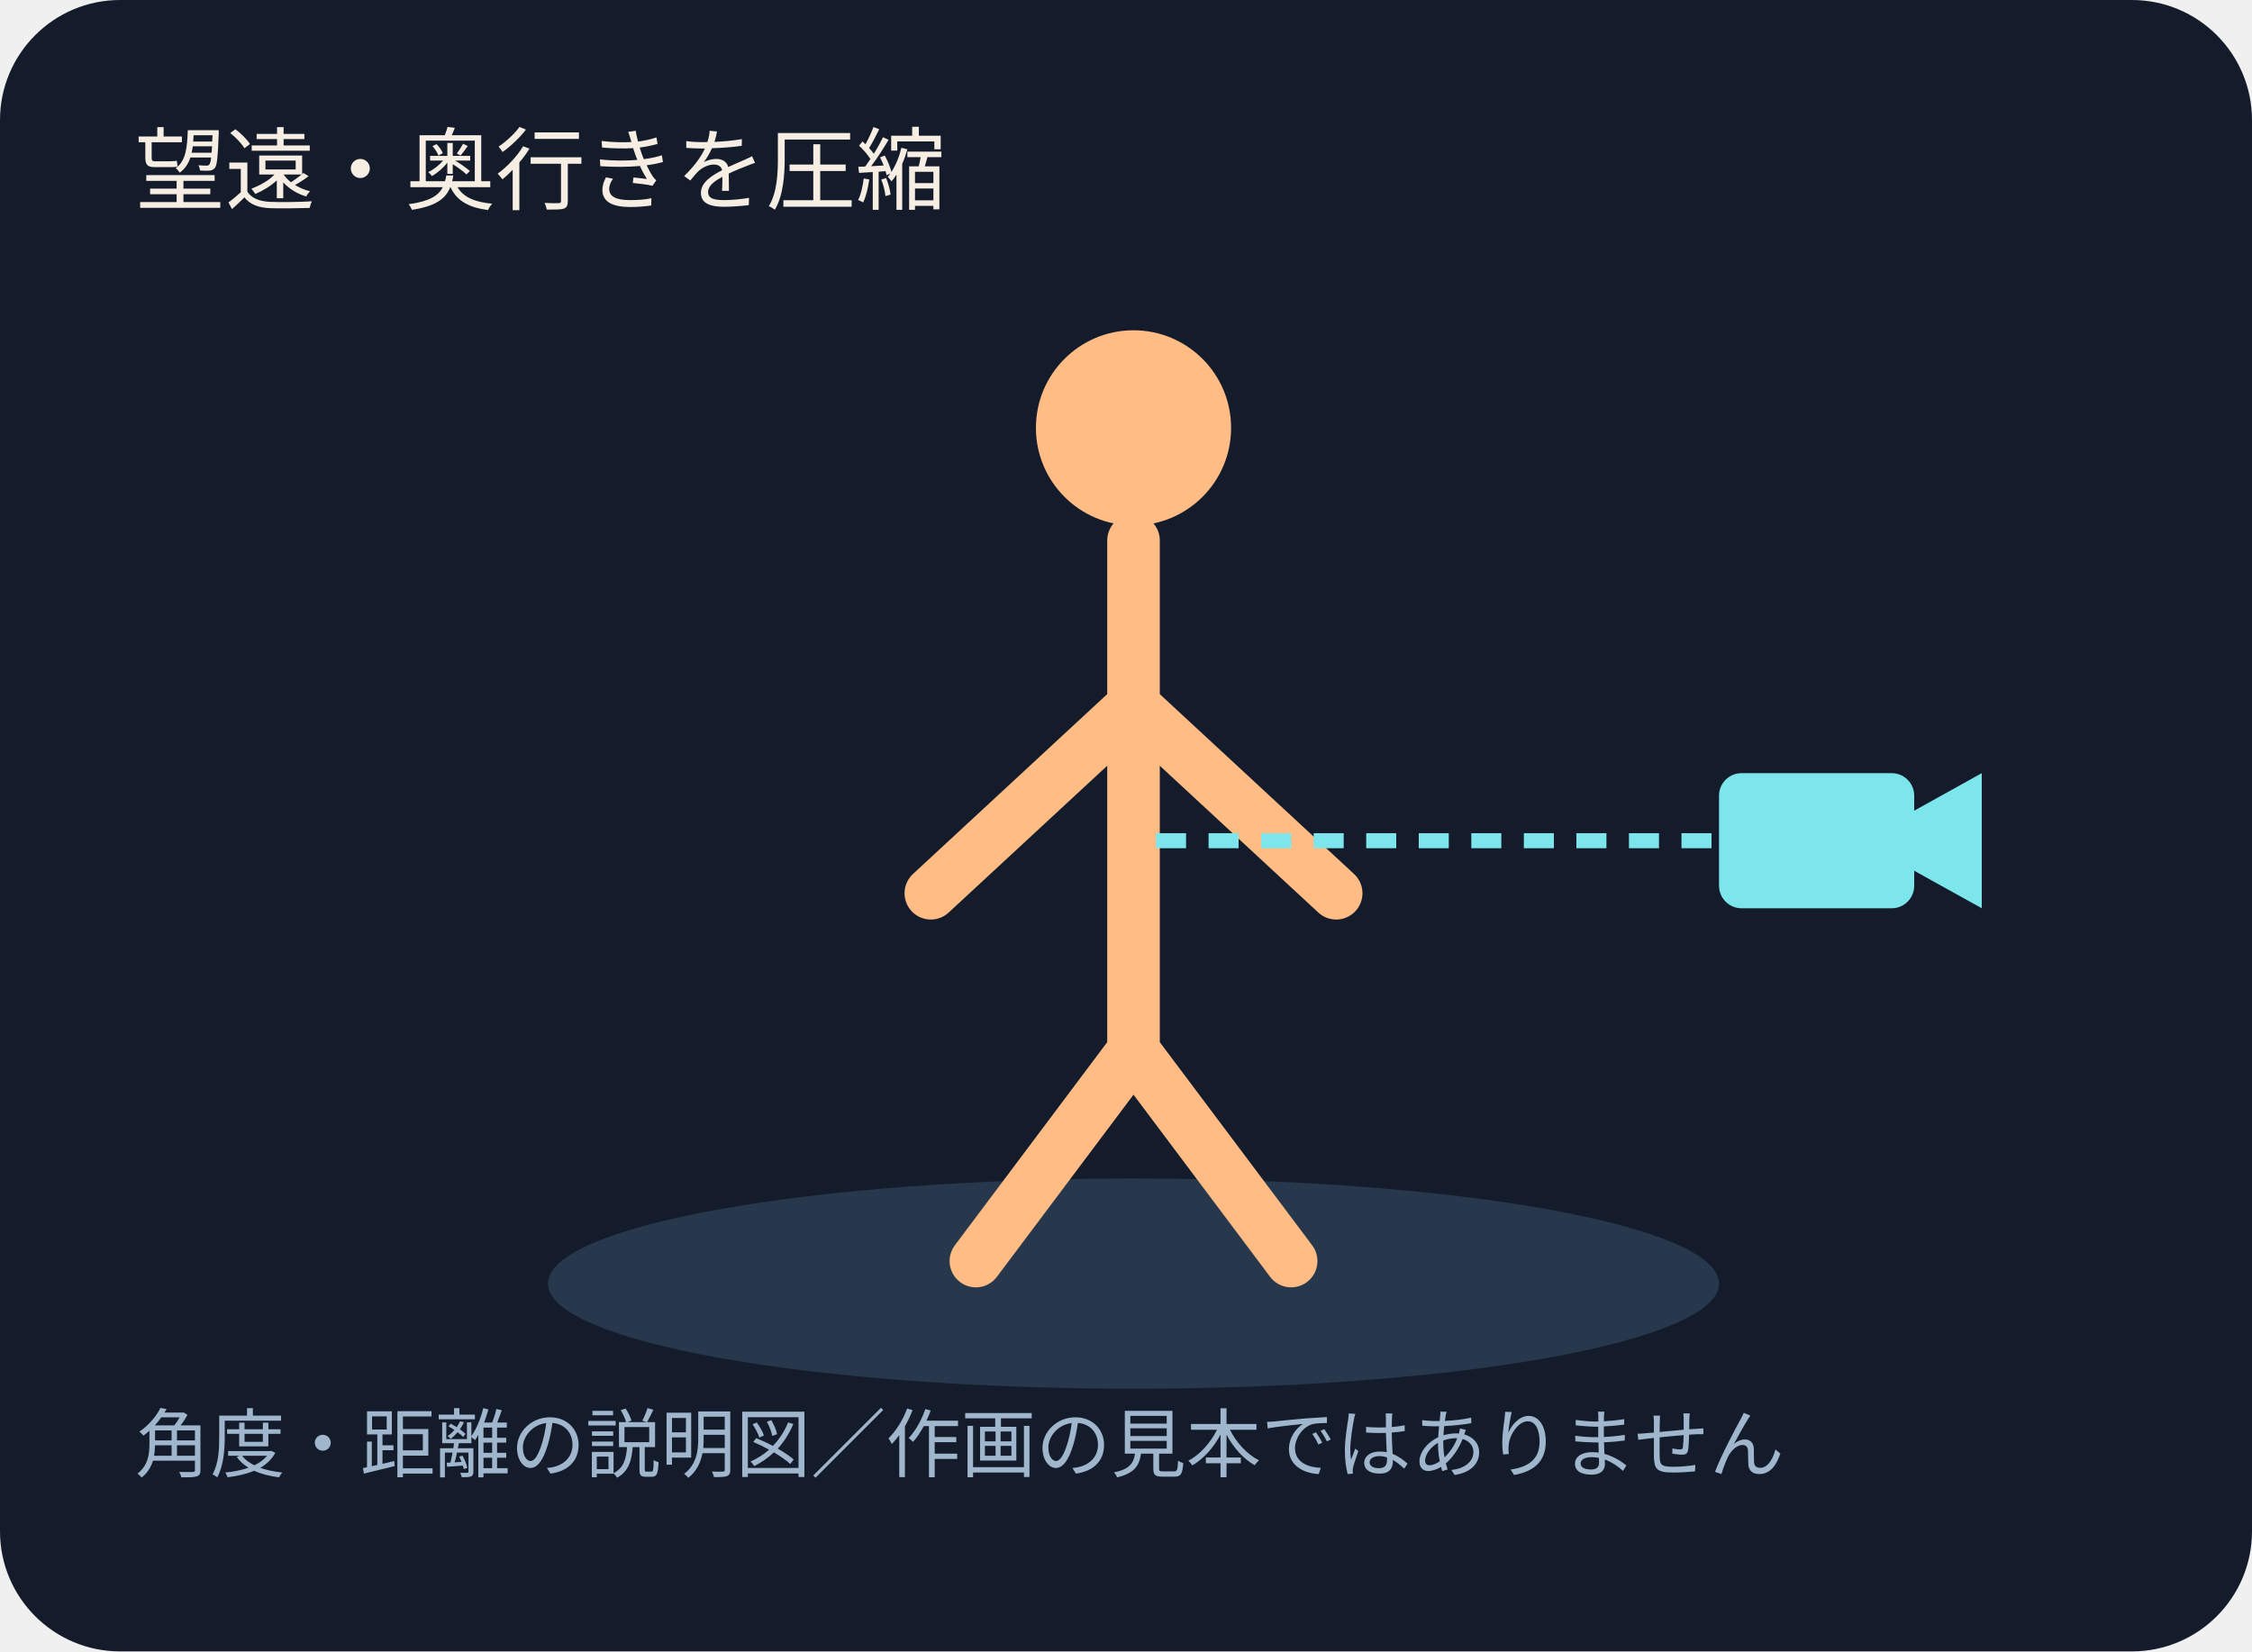
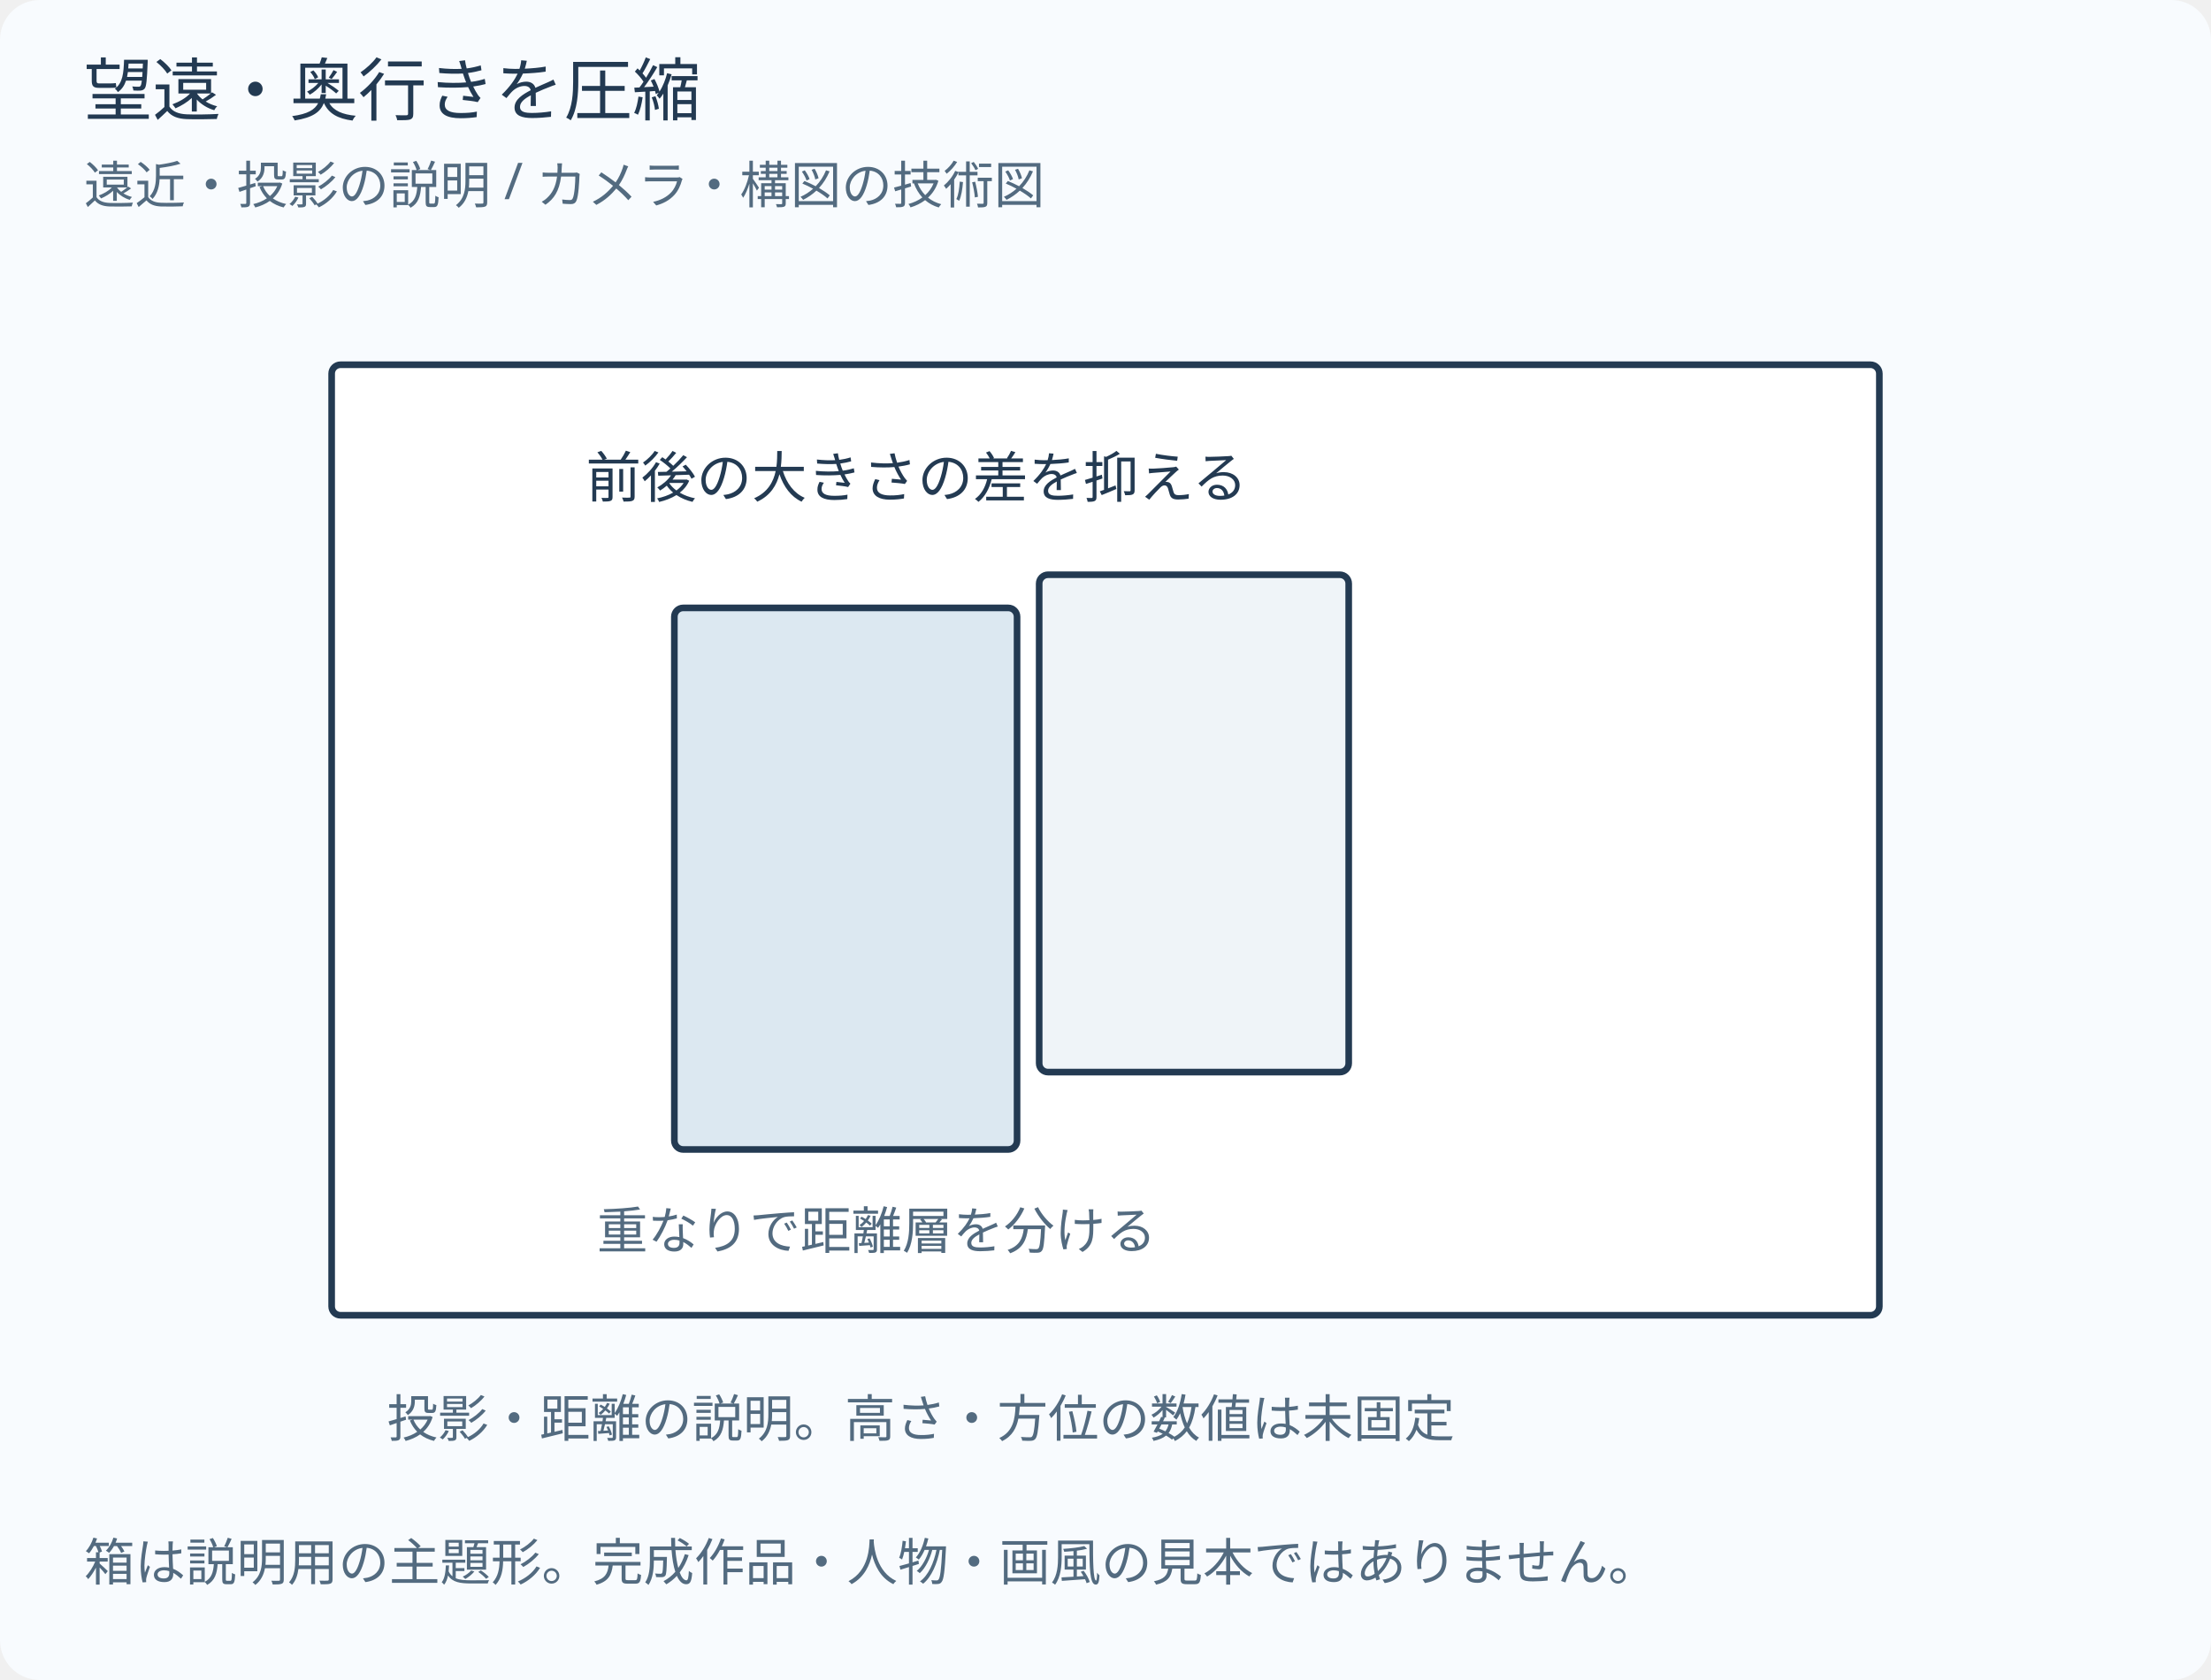
- <svg xmlns="http://www.w3.org/2000/svg" width="600" height="440" viewBox="0 0 300 220">
-   <rect width="300" height="220" rx="16" fill="#141c2c" />
-   <text x="18" y="27" fill="#f6eee3" font-family="sans-serif" font-size="12">望遠・奥行きを圧縮</text>
-   <ellipse cx="151" cy="171" rx="78" ry="14" fill="#27374c" />
-   <path d="M151 72v68m0-46l-27 25m27-25l27 25m-27 21l-21 28m21-28l21 28" stroke="#ffbd85" stroke-width="7" stroke-linecap="round" fill="none" />
-   <circle cx="151" cy="57" r="13" fill="#ffbd85" />
-   <path d="M242 112L151 112" stroke="#7de6ec" stroke-width="2" stroke-dasharray="4 3" />
-   <g transform="translate(229 103) rotate(0 13 9)">
-     <rect width="26" height="18" rx="3" fill="#7de6ec" />
-     <path d="M26 5l9-5v18l-9-5" fill="#7de6ec" />
-   </g>
-   <text x="18" y="196" fill="#9fb6cd" font-family="sans-serif" font-size="10">角度・距離の説明図／作画の見本ではありません</text>
+ <svg xmlns="http://www.w3.org/2000/svg" width="1000" height="760" viewBox="0 0 1000 760" role="img" aria-labelledby="diagram-title diagram-desc" data-diagram-kind="lens">
+   <rect width="1000" height="760" rx="18" fill="#f8fbfe" />
+   <text x="38" y="52" font-size="31" fill="#233a52" text-anchor="start" font-family="sans-serif">望遠・奥行きを圧縮</text>
+   <text x="38" y="92" font-size="23" fill="#536b80" text-anchor="start" font-family="sans-serif">遠近・投影の説明 / カメラ・構図の技術図</text>
+   <rect id="image-frame" x="150" y="165" width="700" height="430" rx="4" fill="#ffffff" stroke="#233a52" stroke-width="3" />
+   <rect id="near-shape" x="305" y="275" width="155" height="245" rx="4" fill="#dce8f1" stroke="#233a52" stroke-width="3" />
+   <rect id="far-shape" x="470" y="260" width="140" height="225" rx="4" fill="#eff4f8" stroke="#233a52" stroke-width="3" />
+   <text x="265" y="225" font-size="25" fill="#233a52" text-anchor="start" font-family="sans-serif">前後の大きさの差を抑える</text>
+   <text x="270" y="565" font-size="23" fill="#536b80" text-anchor="start" font-family="sans-serif">重なりで距離層を分ける</text>
+   <text x="175" y="650" font-size="23" fill="#536b80" text-anchor="start" font-family="sans-serif">投影・距離の説明。高さ・方位の数値は未固定</text>
+   <text x="38" y="715" font-size="23" fill="#536b80" text-anchor="start" font-family="sans-serif">箱は説明用の主題形。完成作品・人物・画風の見本ではありません。</text>
</svg>
